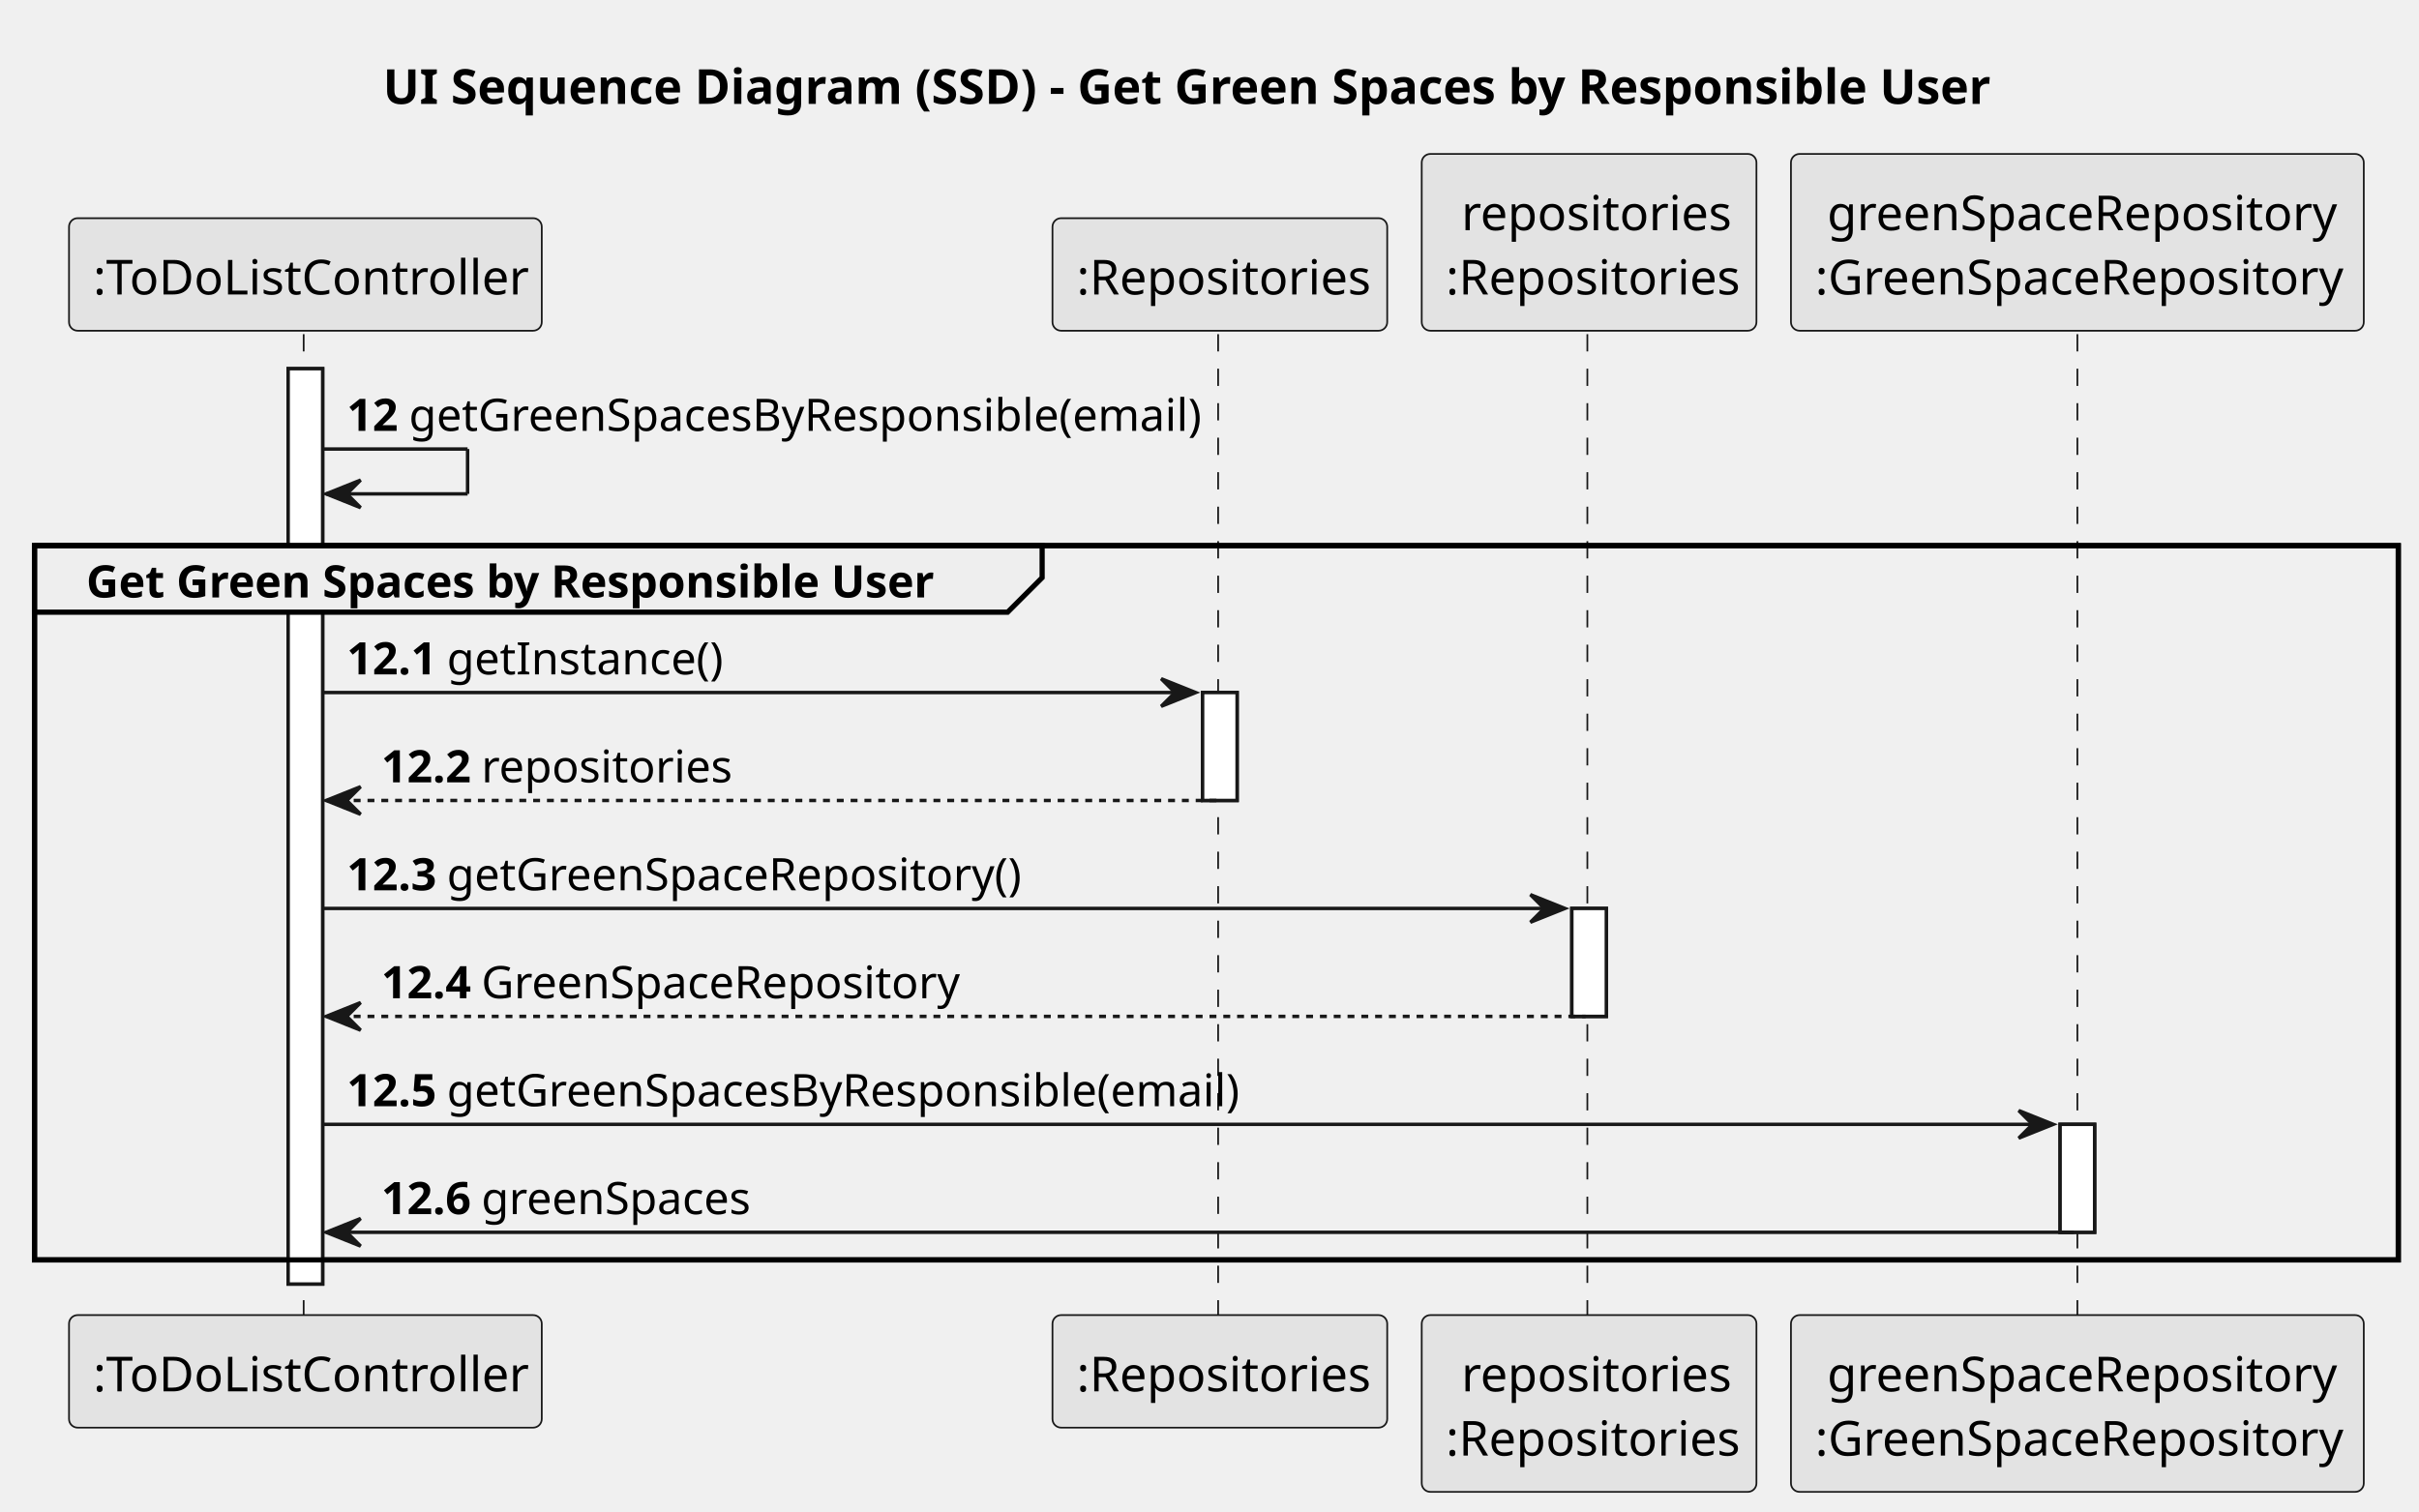
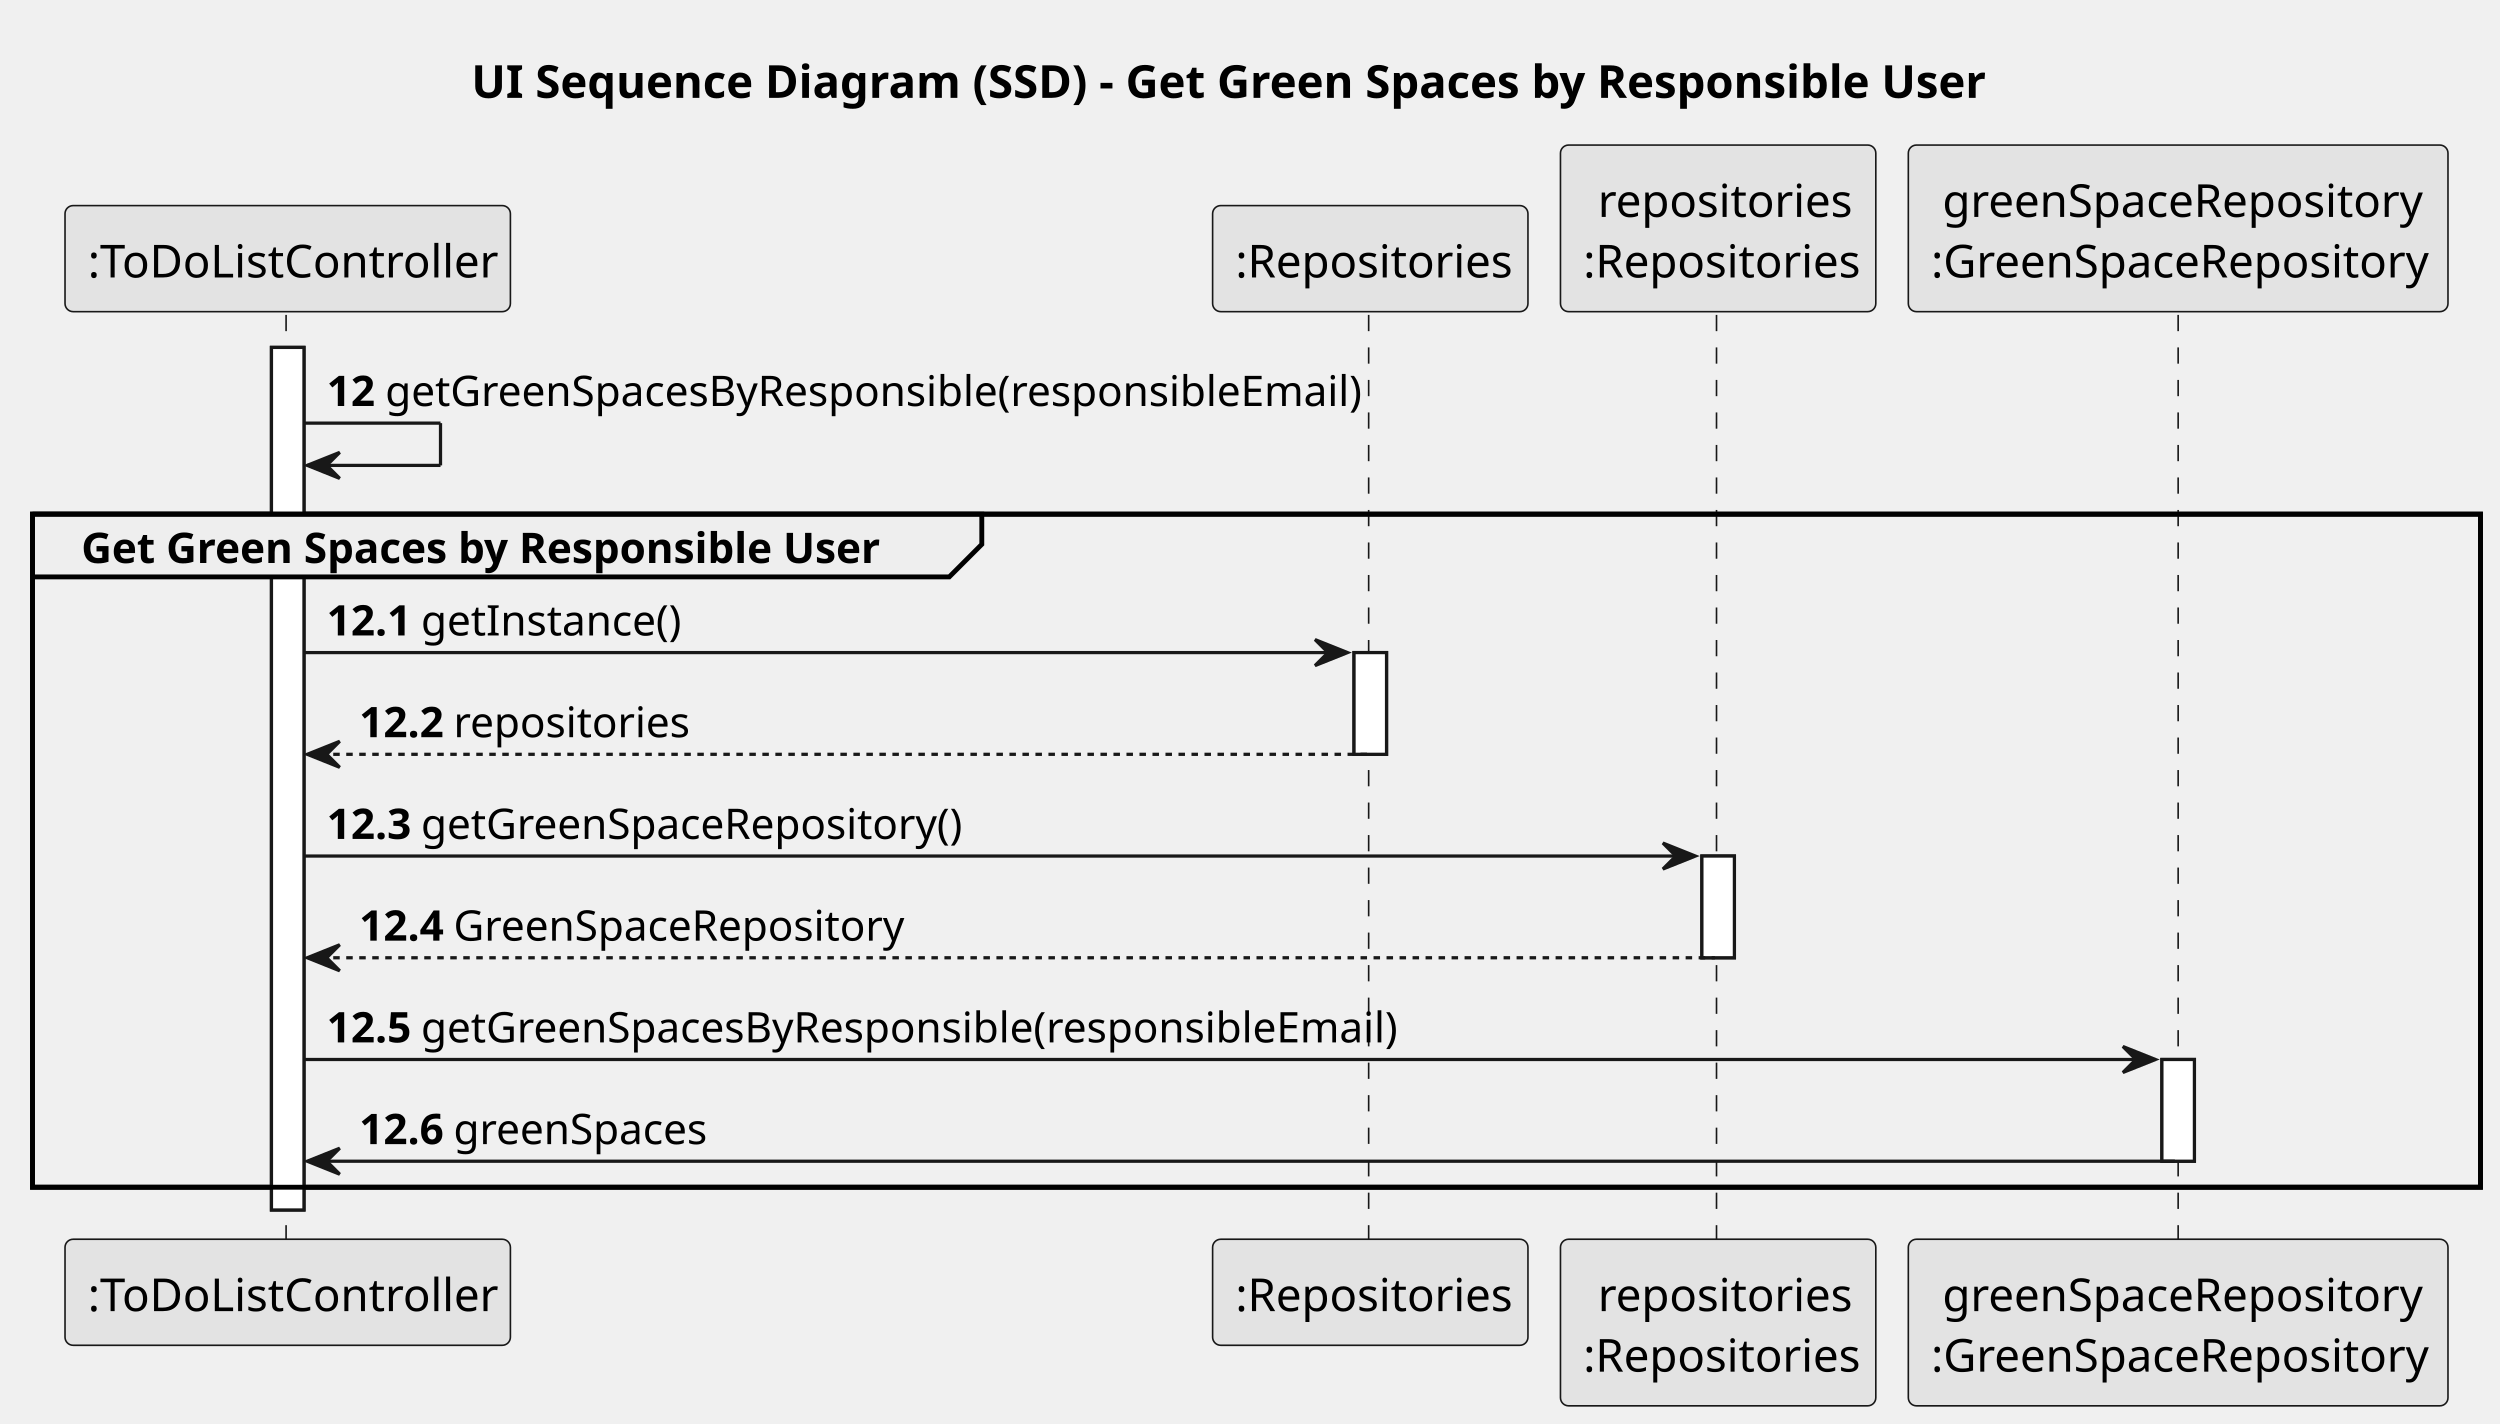
- <svg xmlns="http://www.w3.org/2000/svg" contentStyleType="text/css" height="438px" preserveAspectRatio="none" style="width:701px;height:438px;background:#FFFFFF;" version="1.1" viewBox="0 0 701 438" width="701px" zoomAndPan="magnify">
+ <svg xmlns="http://www.w3.org/2000/svg" contentStyleType="text/css" height="438px" preserveAspectRatio="none" style="width:769px;height:438px;background:#FFFFFF;" version="1.1" viewBox="0 0 769 438" width="769px" zoomAndPan="magnify">
  <defs />
  <g>
-     <text fill="#000000" font-family="sans-serif" font-size="14" font-weight="bold" lengthAdjust="spacing" textLength="482" x="111" y="30.107">UI Sequence Diagram (SSD) - Get Green Spaces by Responsible User</text>
+     <text fill="#000000" font-family="sans-serif" font-size="14" font-weight="bold" lengthAdjust="spacing" textLength="482" x="145" y="30.107">UI Sequence Diagram (SSD) - Get Green Spaces by Responsible User</text>
    <rect fill="#FFFFFF" height="265.328" style="stroke:#181818;stroke-width:1.0;" width="10" x="83.5" y="106.863" />
-     <rect fill="#FFFFFF" height="31.291" style="stroke:#181818;stroke-width:1.0;" width="10" x="348.5" y="200.736" />
-     <rect fill="#FFFFFF" height="31.291" style="stroke:#181818;stroke-width:1.0;" width="10" x="455.5" y="263.318" />
-     <rect fill="#FFFFFF" height="31.291" style="stroke:#181818;stroke-width:1.0;" width="10" x="597" y="325.9" />
-     <rect fill="none" height="207.037" style="stroke:#000000;stroke-width:1.5;" width="685" x="10" y="158.154" />
+     <rect fill="#FFFFFF" height="31.291" style="stroke:#181818;stroke-width:1.0;" width="10" x="416.5" y="200.736" />
+     <rect fill="#FFFFFF" height="31.291" style="stroke:#181818;stroke-width:1.0;" width="10" x="523.5" y="263.318" />
+     <rect fill="#FFFFFF" height="31.291" style="stroke:#181818;stroke-width:1.0;" width="10" x="665" y="325.9" />
+     <rect fill="none" height="207.037" style="stroke:#000000;stroke-width:1.5;" width="753" x="10" y="158.154" />
    <line style="stroke:#181818;stroke-width:0.5;stroke-dasharray:5.0,5.0;" x1="88" x2="88" y1="96.863" y2="382.191" />
-     <line style="stroke:#181818;stroke-width:0.5;stroke-dasharray:5.0,5.0;" x1="353" x2="353" y1="96.863" y2="382.191" />
-     <line style="stroke:#181818;stroke-width:0.5;stroke-dasharray:5.0,5.0;" x1="460" x2="460" y1="96.863" y2="382.191" />
-     <line style="stroke:#181818;stroke-width:0.5;stroke-dasharray:5.0,5.0;" x1="602" x2="602" y1="96.863" y2="382.191" />
+     <line style="stroke:#181818;stroke-width:0.5;stroke-dasharray:5.0,5.0;" x1="421" x2="421" y1="96.863" y2="382.191" />
+     <line style="stroke:#181818;stroke-width:0.5;stroke-dasharray:5.0,5.0;" x1="528" x2="528" y1="96.863" y2="382.191" />
+     <line style="stroke:#181818;stroke-width:0.5;stroke-dasharray:5.0,5.0;" x1="670" x2="670" y1="96.863" y2="382.191" />
    <rect fill="#E3E3E3" height="32.621" rx="2.5" ry="2.5" style="stroke:#181818;stroke-width:0.5;" width="137" x="20" y="63.242" />
    <text fill="#000000" font-family="sans-serif" font-size="14" lengthAdjust="spacing" textLength="123" x="27" y="85.35">:ToDoListController</text>
    <rect fill="#E3E3E3" height="32.621" rx="2.5" ry="2.5" style="stroke:#181818;stroke-width:0.5;" width="137" x="20" y="381.191" />
    <text fill="#000000" font-family="sans-serif" font-size="14" lengthAdjust="spacing" textLength="123" x="27" y="403.299">:ToDoListController</text>
-     <rect fill="#E3E3E3" height="32.621" rx="2.5" ry="2.5" style="stroke:#181818;stroke-width:0.5;" width="97" x="305" y="63.242" />
-     <text fill="#000000" font-family="sans-serif" font-size="14" lengthAdjust="spacing" textLength="83" x="312" y="85.35">:Repositories</text>
-     <rect fill="#E3E3E3" height="32.621" rx="2.5" ry="2.5" style="stroke:#181818;stroke-width:0.5;" width="97" x="305" y="381.191" />
-     <text fill="#000000" font-family="sans-serif" font-size="14" lengthAdjust="spacing" textLength="83" x="312" y="403.299">:Repositories</text>
-     <rect fill="#E3E3E3" height="51.242" rx="2.5" ry="2.5" style="stroke:#181818;stroke-width:0.5;" width="97" x="412" y="44.621" />
-     <text fill="#000000" font-family="sans-serif" font-size="14" lengthAdjust="spacing" textLength="74" x="423.5" y="66.728">repositories</text>
-     <text fill="#000000" font-family="sans-serif" font-size="14" lengthAdjust="spacing" textLength="83" x="419" y="85.35">:Repositories</text>
-     <rect fill="#E3E3E3" height="51.242" rx="2.5" ry="2.5" style="stroke:#181818;stroke-width:0.5;" width="97" x="412" y="381.191" />
-     <text fill="#000000" font-family="sans-serif" font-size="14" lengthAdjust="spacing" textLength="74" x="423.5" y="403.299">repositories</text>
-     <text fill="#000000" font-family="sans-serif" font-size="14" lengthAdjust="spacing" textLength="83" x="419" y="421.92">:Repositories</text>
-     <rect fill="#E3E3E3" height="51.242" rx="2.5" ry="2.5" style="stroke:#181818;stroke-width:0.5;" width="166" x="519" y="44.621" />
-     <text fill="#000000" font-family="sans-serif" font-size="14" lengthAdjust="spacing" textLength="145" x="529.5" y="66.728">greenSpaceRepository</text>
-     <text fill="#000000" font-family="sans-serif" font-size="14" lengthAdjust="spacing" textLength="152" x="526" y="85.35">:GreenSpaceRepository</text>
-     <rect fill="#E3E3E3" height="51.242" rx="2.5" ry="2.5" style="stroke:#181818;stroke-width:0.5;" width="166" x="519" y="381.191" />
-     <text fill="#000000" font-family="sans-serif" font-size="14" lengthAdjust="spacing" textLength="145" x="529.5" y="403.299">greenSpaceRepository</text>
-     <text fill="#000000" font-family="sans-serif" font-size="14" lengthAdjust="spacing" textLength="152" x="526" y="421.92">:GreenSpaceRepository</text>
+     <rect fill="#E3E3E3" height="32.621" rx="2.5" ry="2.5" style="stroke:#181818;stroke-width:0.5;" width="97" x="373" y="63.242" />
+     <text fill="#000000" font-family="sans-serif" font-size="14" lengthAdjust="spacing" textLength="83" x="380" y="85.35">:Repositories</text>
+     <rect fill="#E3E3E3" height="32.621" rx="2.5" ry="2.5" style="stroke:#181818;stroke-width:0.5;" width="97" x="373" y="381.191" />
+     <text fill="#000000" font-family="sans-serif" font-size="14" lengthAdjust="spacing" textLength="83" x="380" y="403.299">:Repositories</text>
+     <rect fill="#E3E3E3" height="51.242" rx="2.5" ry="2.5" style="stroke:#181818;stroke-width:0.5;" width="97" x="480" y="44.621" />
+     <text fill="#000000" font-family="sans-serif" font-size="14" lengthAdjust="spacing" textLength="74" x="491.5" y="66.728">repositories</text>
+     <text fill="#000000" font-family="sans-serif" font-size="14" lengthAdjust="spacing" textLength="83" x="487" y="85.35">:Repositories</text>
+     <rect fill="#E3E3E3" height="51.242" rx="2.5" ry="2.5" style="stroke:#181818;stroke-width:0.5;" width="97" x="480" y="381.191" />
+     <text fill="#000000" font-family="sans-serif" font-size="14" lengthAdjust="spacing" textLength="74" x="491.5" y="403.299">repositories</text>
+     <text fill="#000000" font-family="sans-serif" font-size="14" lengthAdjust="spacing" textLength="83" x="487" y="421.92">:Repositories</text>
+     <rect fill="#E3E3E3" height="51.242" rx="2.5" ry="2.5" style="stroke:#181818;stroke-width:0.5;" width="166" x="587" y="44.621" />
+     <text fill="#000000" font-family="sans-serif" font-size="14" lengthAdjust="spacing" textLength="145" x="597.5" y="66.728">greenSpaceRepository</text>
+     <text fill="#000000" font-family="sans-serif" font-size="14" lengthAdjust="spacing" textLength="152" x="594" y="85.35">:GreenSpaceRepository</text>
+     <rect fill="#E3E3E3" height="51.242" rx="2.5" ry="2.5" style="stroke:#181818;stroke-width:0.5;" width="166" x="587" y="381.191" />
+     <text fill="#000000" font-family="sans-serif" font-size="14" lengthAdjust="spacing" textLength="145" x="597.5" y="403.299">greenSpaceRepository</text>
+     <text fill="#000000" font-family="sans-serif" font-size="14" lengthAdjust="spacing" textLength="152" x="594" y="421.92">:GreenSpaceRepository</text>
    <rect fill="#FFFFFF" height="265.328" style="stroke:#181818;stroke-width:1.0;" width="10" x="83.5" y="106.863" />
-     <rect fill="#FFFFFF" height="31.291" style="stroke:#181818;stroke-width:1.0;" width="10" x="348.5" y="200.736" />
-     <rect fill="#FFFFFF" height="31.291" style="stroke:#181818;stroke-width:1.0;" width="10" x="455.5" y="263.318" />
-     <rect fill="#FFFFFF" height="31.291" style="stroke:#181818;stroke-width:1.0;" width="10" x="597" y="325.9" />
+     <rect fill="#FFFFFF" height="31.291" style="stroke:#181818;stroke-width:1.0;" width="10" x="416.5" y="200.736" />
+     <rect fill="#FFFFFF" height="31.291" style="stroke:#181818;stroke-width:1.0;" width="10" x="523.5" y="263.318" />
+     <rect fill="#FFFFFF" height="31.291" style="stroke:#181818;stroke-width:1.0;" width="10" x="665" y="325.9" />
    <line style="stroke:#181818;stroke-width:1.0;" x1="93.5" x2="135.5" y1="130.154" y2="130.154" />
    <line style="stroke:#181818;stroke-width:1.0;" x1="135.5" x2="135.5" y1="130.154" y2="143.154" />
    <line style="stroke:#181818;stroke-width:1.0;" x1="94.5" x2="135.5" y1="143.154" y2="143.154" />
    <polygon fill="#181818" points="104.5,139.154,94.5,143.154,104.5,147.154,100.5,143.154" style="stroke:#181818;stroke-width:1.0;" />
    <text fill="#000000" font-family="sans-serif" font-size="13" font-weight="bold" lengthAdjust="spacing" textLength="14" x="100.5" y="124.892">12</text>
-     <text fill="#000000" font-family="sans-serif" font-size="13" lengthAdjust="spacing" textLength="223" x="118.5" y="124.892">getGreenSpacesByResponsible(email)</text>
+     <text fill="#000000" font-family="sans-serif" font-size="13" lengthAdjust="spacing" textLength="291" x="118.5" y="124.892">getGreenSpacesByResponsible(responsibleEmail)</text>
    <path d="M10,158.154 L302,158.154 L302,167.445 L292,177.445 L10,177.445 L10,158.154 " fill="#EEEEEE" style="stroke:#000000;stroke-width:1.5;" />
-     <rect fill="none" height="207.037" style="stroke:#000000;stroke-width:1.5;" width="685" x="10" y="158.154" />
+     <rect fill="none" height="207.037" style="stroke:#000000;stroke-width:1.5;" width="753" x="10" y="158.154" />
    <text fill="#000000" font-family="sans-serif" font-size="13" font-weight="bold" lengthAdjust="spacing" textLength="247" x="25" y="173.183">Get Green Spaces by Responsible User</text>
-     <polygon fill="#181818" points="336.5,196.736,346.5,200.736,336.5,204.736,340.5,200.736" style="stroke:#181818;stroke-width:1.0;" />
-     <line style="stroke:#181818;stroke-width:1.0;" x1="93.5" x2="342.5" y1="200.736" y2="200.736" />
+     <polygon fill="#181818" points="404.5,196.736,414.5,200.736,404.5,204.736,408.5,200.736" style="stroke:#181818;stroke-width:1.0;" />
+     <line style="stroke:#181818;stroke-width:1.0;" x1="93.5" x2="410.5" y1="200.736" y2="200.736" />
    <text fill="#000000" font-family="sans-serif" font-size="13" font-weight="bold" lengthAdjust="spacing" textLength="25" x="100.5" y="195.474">12.1</text>
    <text fill="#000000" font-family="sans-serif" font-size="13" lengthAdjust="spacing" textLength="75" x="129.5" y="195.474">getInstance()</text>
    <polygon fill="#181818" points="104.5,228.027,94.5,232.027,104.5,236.027,100.5,232.027" style="stroke:#181818;stroke-width:1.0;" />
-     <line style="stroke:#181818;stroke-width:1.0;stroke-dasharray:2.0,2.0;" x1="98.5" x2="352.5" y1="232.027" y2="232.027" />
+     <line style="stroke:#181818;stroke-width:1.0;stroke-dasharray:2.0,2.0;" x1="98.5" x2="420.5" y1="232.027" y2="232.027" />
    <text fill="#000000" font-family="sans-serif" font-size="13" font-weight="bold" lengthAdjust="spacing" textLength="25" x="110.5" y="226.765">12.2</text>
    <text fill="#000000" font-family="sans-serif" font-size="13" lengthAdjust="spacing" textLength="67" x="139.5" y="226.765">repositories</text>
-     <polygon fill="#181818" points="443.5,259.318,453.5,263.318,443.5,267.318,447.5,263.318" style="stroke:#181818;stroke-width:1.0;" />
-     <line style="stroke:#181818;stroke-width:1.0;" x1="93.5" x2="449.5" y1="263.318" y2="263.318" />
+     <polygon fill="#181818" points="511.5,259.318,521.5,263.318,511.5,267.318,515.5,263.318" style="stroke:#181818;stroke-width:1.0;" />
+     <line style="stroke:#181818;stroke-width:1.0;" x1="93.5" x2="517.5" y1="263.318" y2="263.318" />
    <text fill="#000000" font-family="sans-serif" font-size="13" font-weight="bold" lengthAdjust="spacing" textLength="25" x="100.5" y="258.056">12.3</text>
    <text fill="#000000" font-family="sans-serif" font-size="13" lengthAdjust="spacing" textLength="160" x="129.5" y="258.056">getGreenSpaceRepository()</text>
    <polygon fill="#181818" points="104.5,290.609,94.5,294.609,104.5,298.609,100.5,294.609" style="stroke:#181818;stroke-width:1.0;" />
-     <line style="stroke:#181818;stroke-width:1.0;stroke-dasharray:2.0,2.0;" x1="98.5" x2="459.5" y1="294.609" y2="294.609" />
+     <line style="stroke:#181818;stroke-width:1.0;stroke-dasharray:2.0,2.0;" x1="98.5" x2="527.5" y1="294.609" y2="294.609" />
    <text fill="#000000" font-family="sans-serif" font-size="13" font-weight="bold" lengthAdjust="spacing" textLength="25" x="110.5" y="289.347">12.4</text>
    <text fill="#000000" font-family="sans-serif" font-size="13" lengthAdjust="spacing" textLength="134" x="139.5" y="289.347">GreenSpaceRepository</text>
-     <polygon fill="#181818" points="585,321.9,595,325.9,585,329.9,589,325.9" style="stroke:#181818;stroke-width:1.0;" />
-     <line style="stroke:#181818;stroke-width:1.0;" x1="93.5" x2="591" y1="325.9" y2="325.9" />
+     <polygon fill="#181818" points="653,321.9,663,325.9,653,329.9,657,325.9" style="stroke:#181818;stroke-width:1.0;" />
+     <line style="stroke:#181818;stroke-width:1.0;" x1="93.5" x2="659" y1="325.9" y2="325.9" />
    <text fill="#000000" font-family="sans-serif" font-size="13" font-weight="bold" lengthAdjust="spacing" textLength="25" x="100.5" y="320.638">12.5</text>
-     <text fill="#000000" font-family="sans-serif" font-size="13" lengthAdjust="spacing" textLength="223" x="129.5" y="320.638">getGreenSpacesByResponsible(email)</text>
+     <text fill="#000000" font-family="sans-serif" font-size="13" lengthAdjust="spacing" textLength="291" x="129.5" y="320.638">getGreenSpacesByResponsible(responsibleEmail)</text>
    <polygon fill="#181818" points="104.5,353.191,94.5,357.191,104.5,361.191,100.5,357.191" style="stroke:#181818;stroke-width:1.0;" />
-     <line style="stroke:#181818;stroke-width:1.0;" x1="98.5" x2="601" y1="357.191" y2="357.191" />
+     <line style="stroke:#181818;stroke-width:1.0;" x1="98.5" x2="669" y1="357.191" y2="357.191" />
    <text fill="#000000" font-family="sans-serif" font-size="13" font-weight="bold" lengthAdjust="spacing" textLength="25" x="110.5" y="351.929">12.6</text>
    <text fill="#000000" font-family="sans-serif" font-size="13" lengthAdjust="spacing" textLength="76" x="139.5" y="351.929">greenSpaces</text>
  </g>
</svg>
